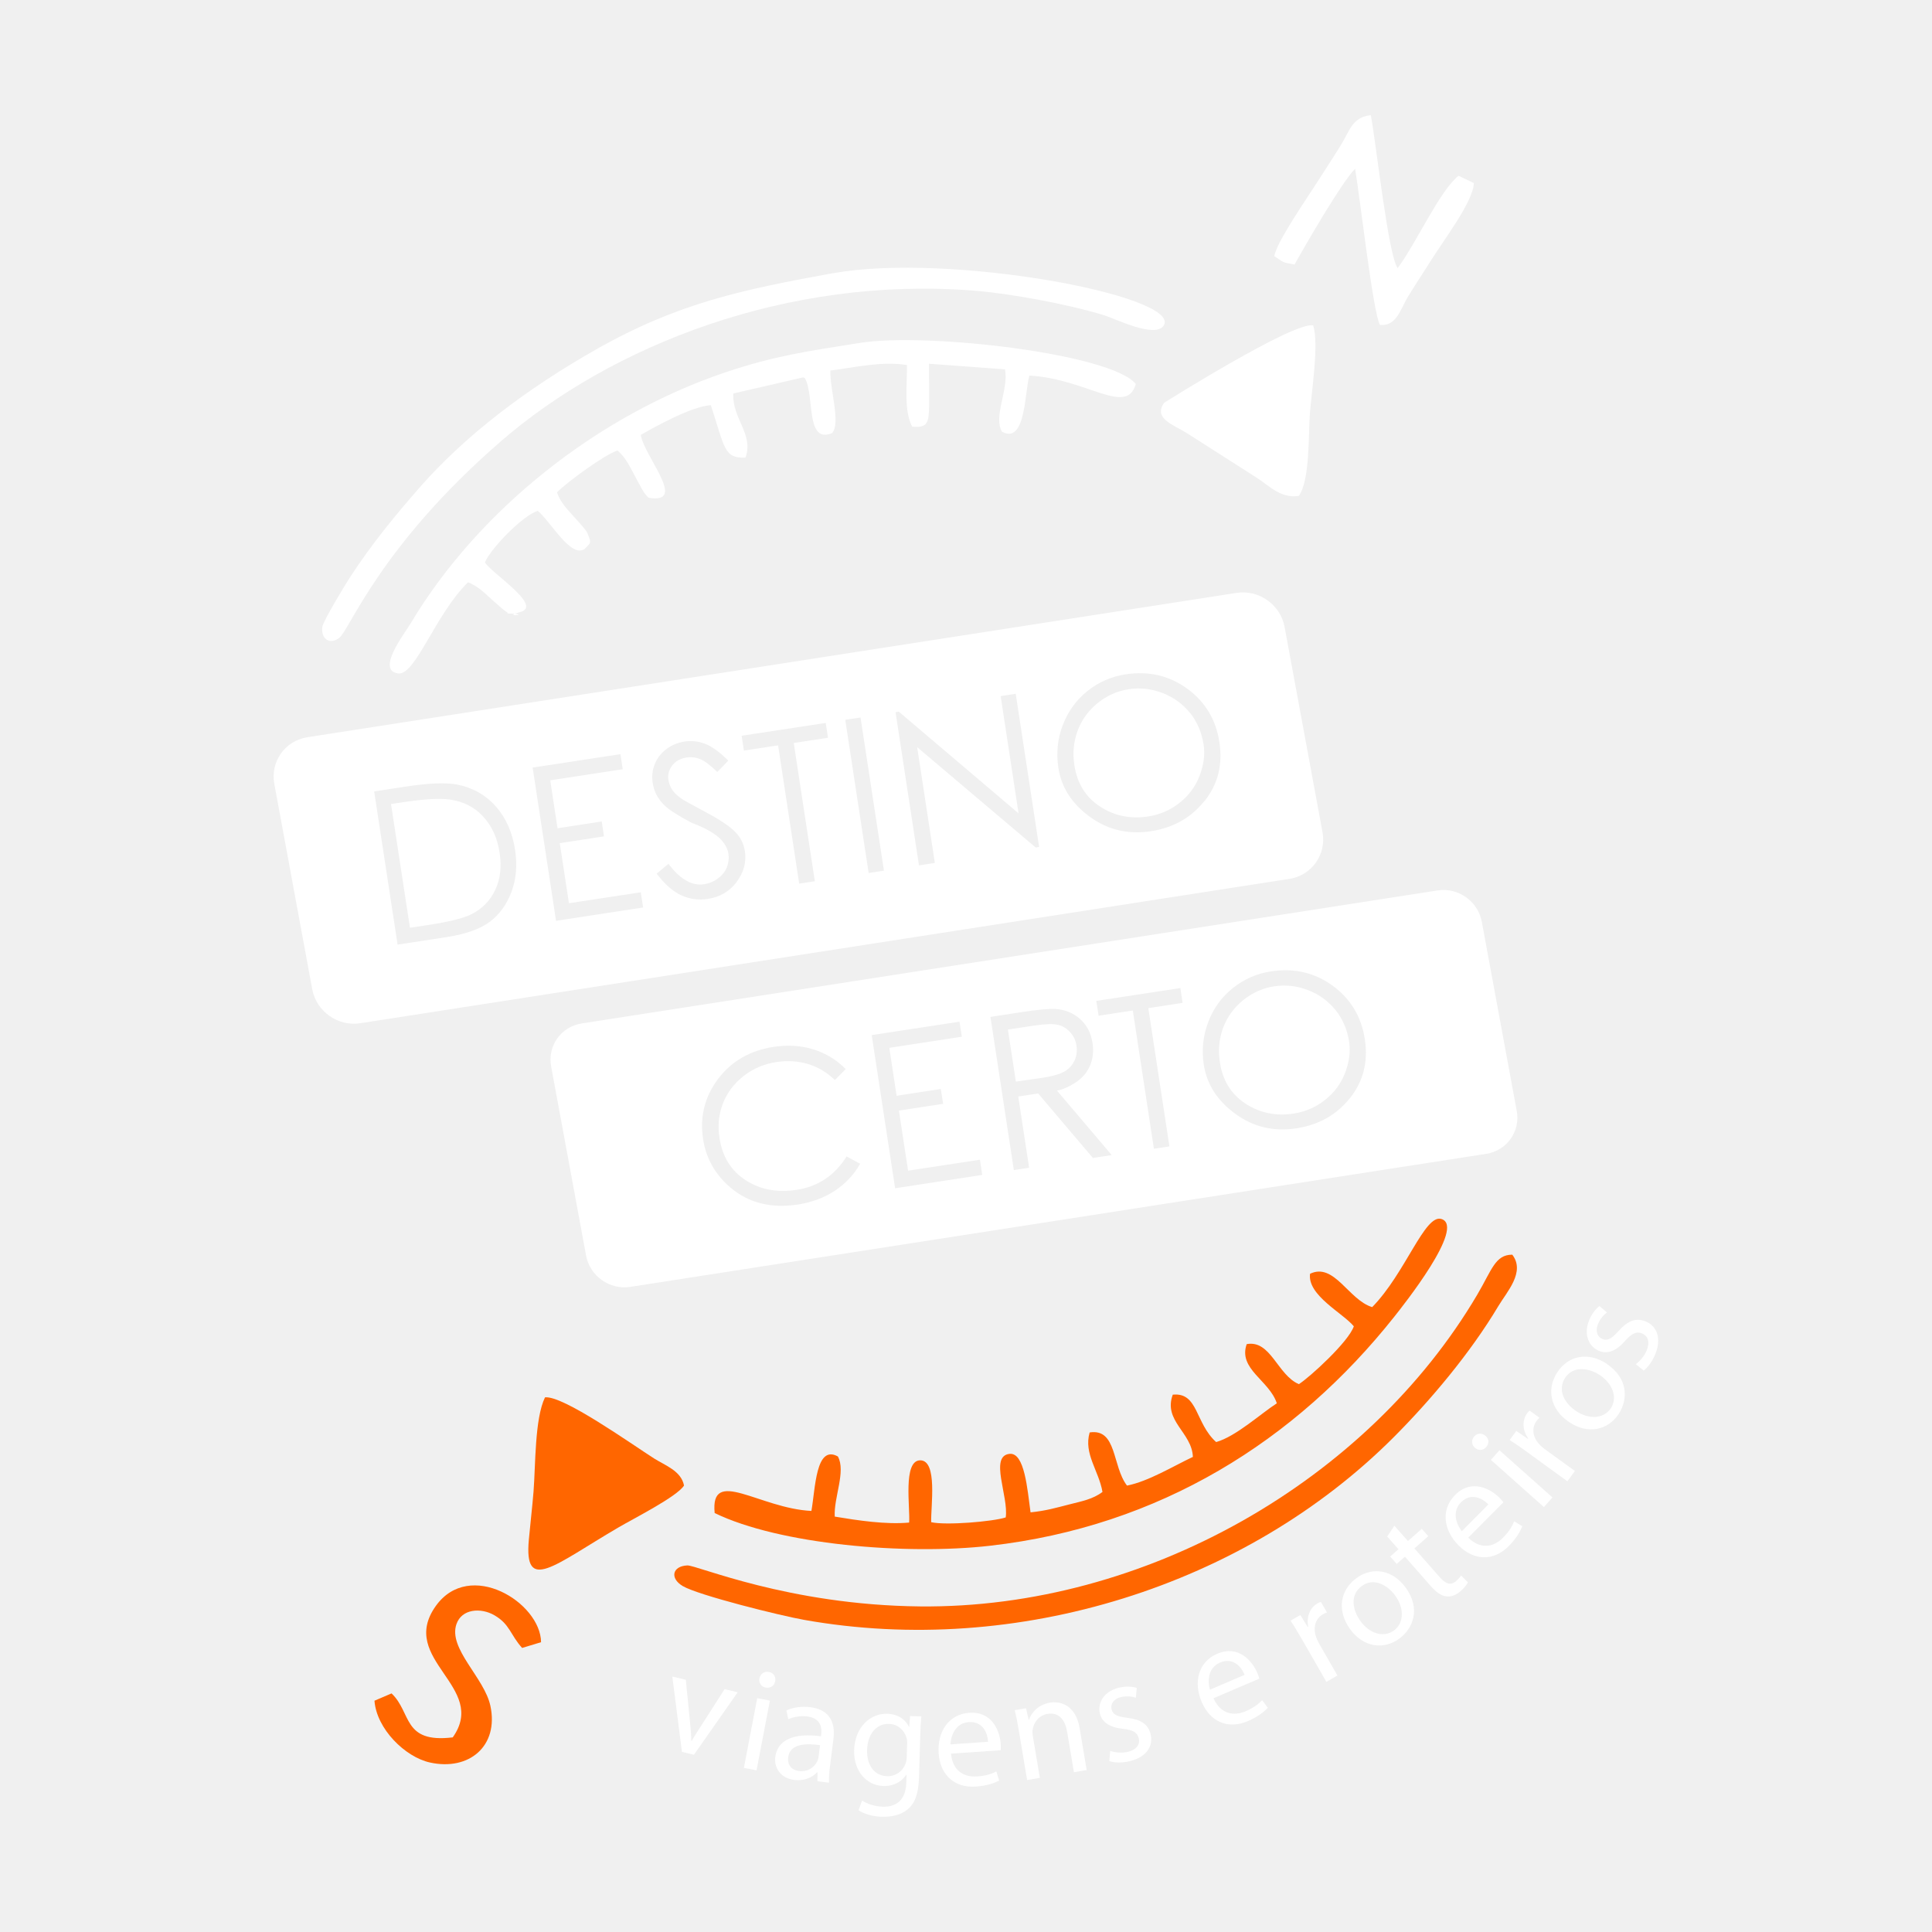
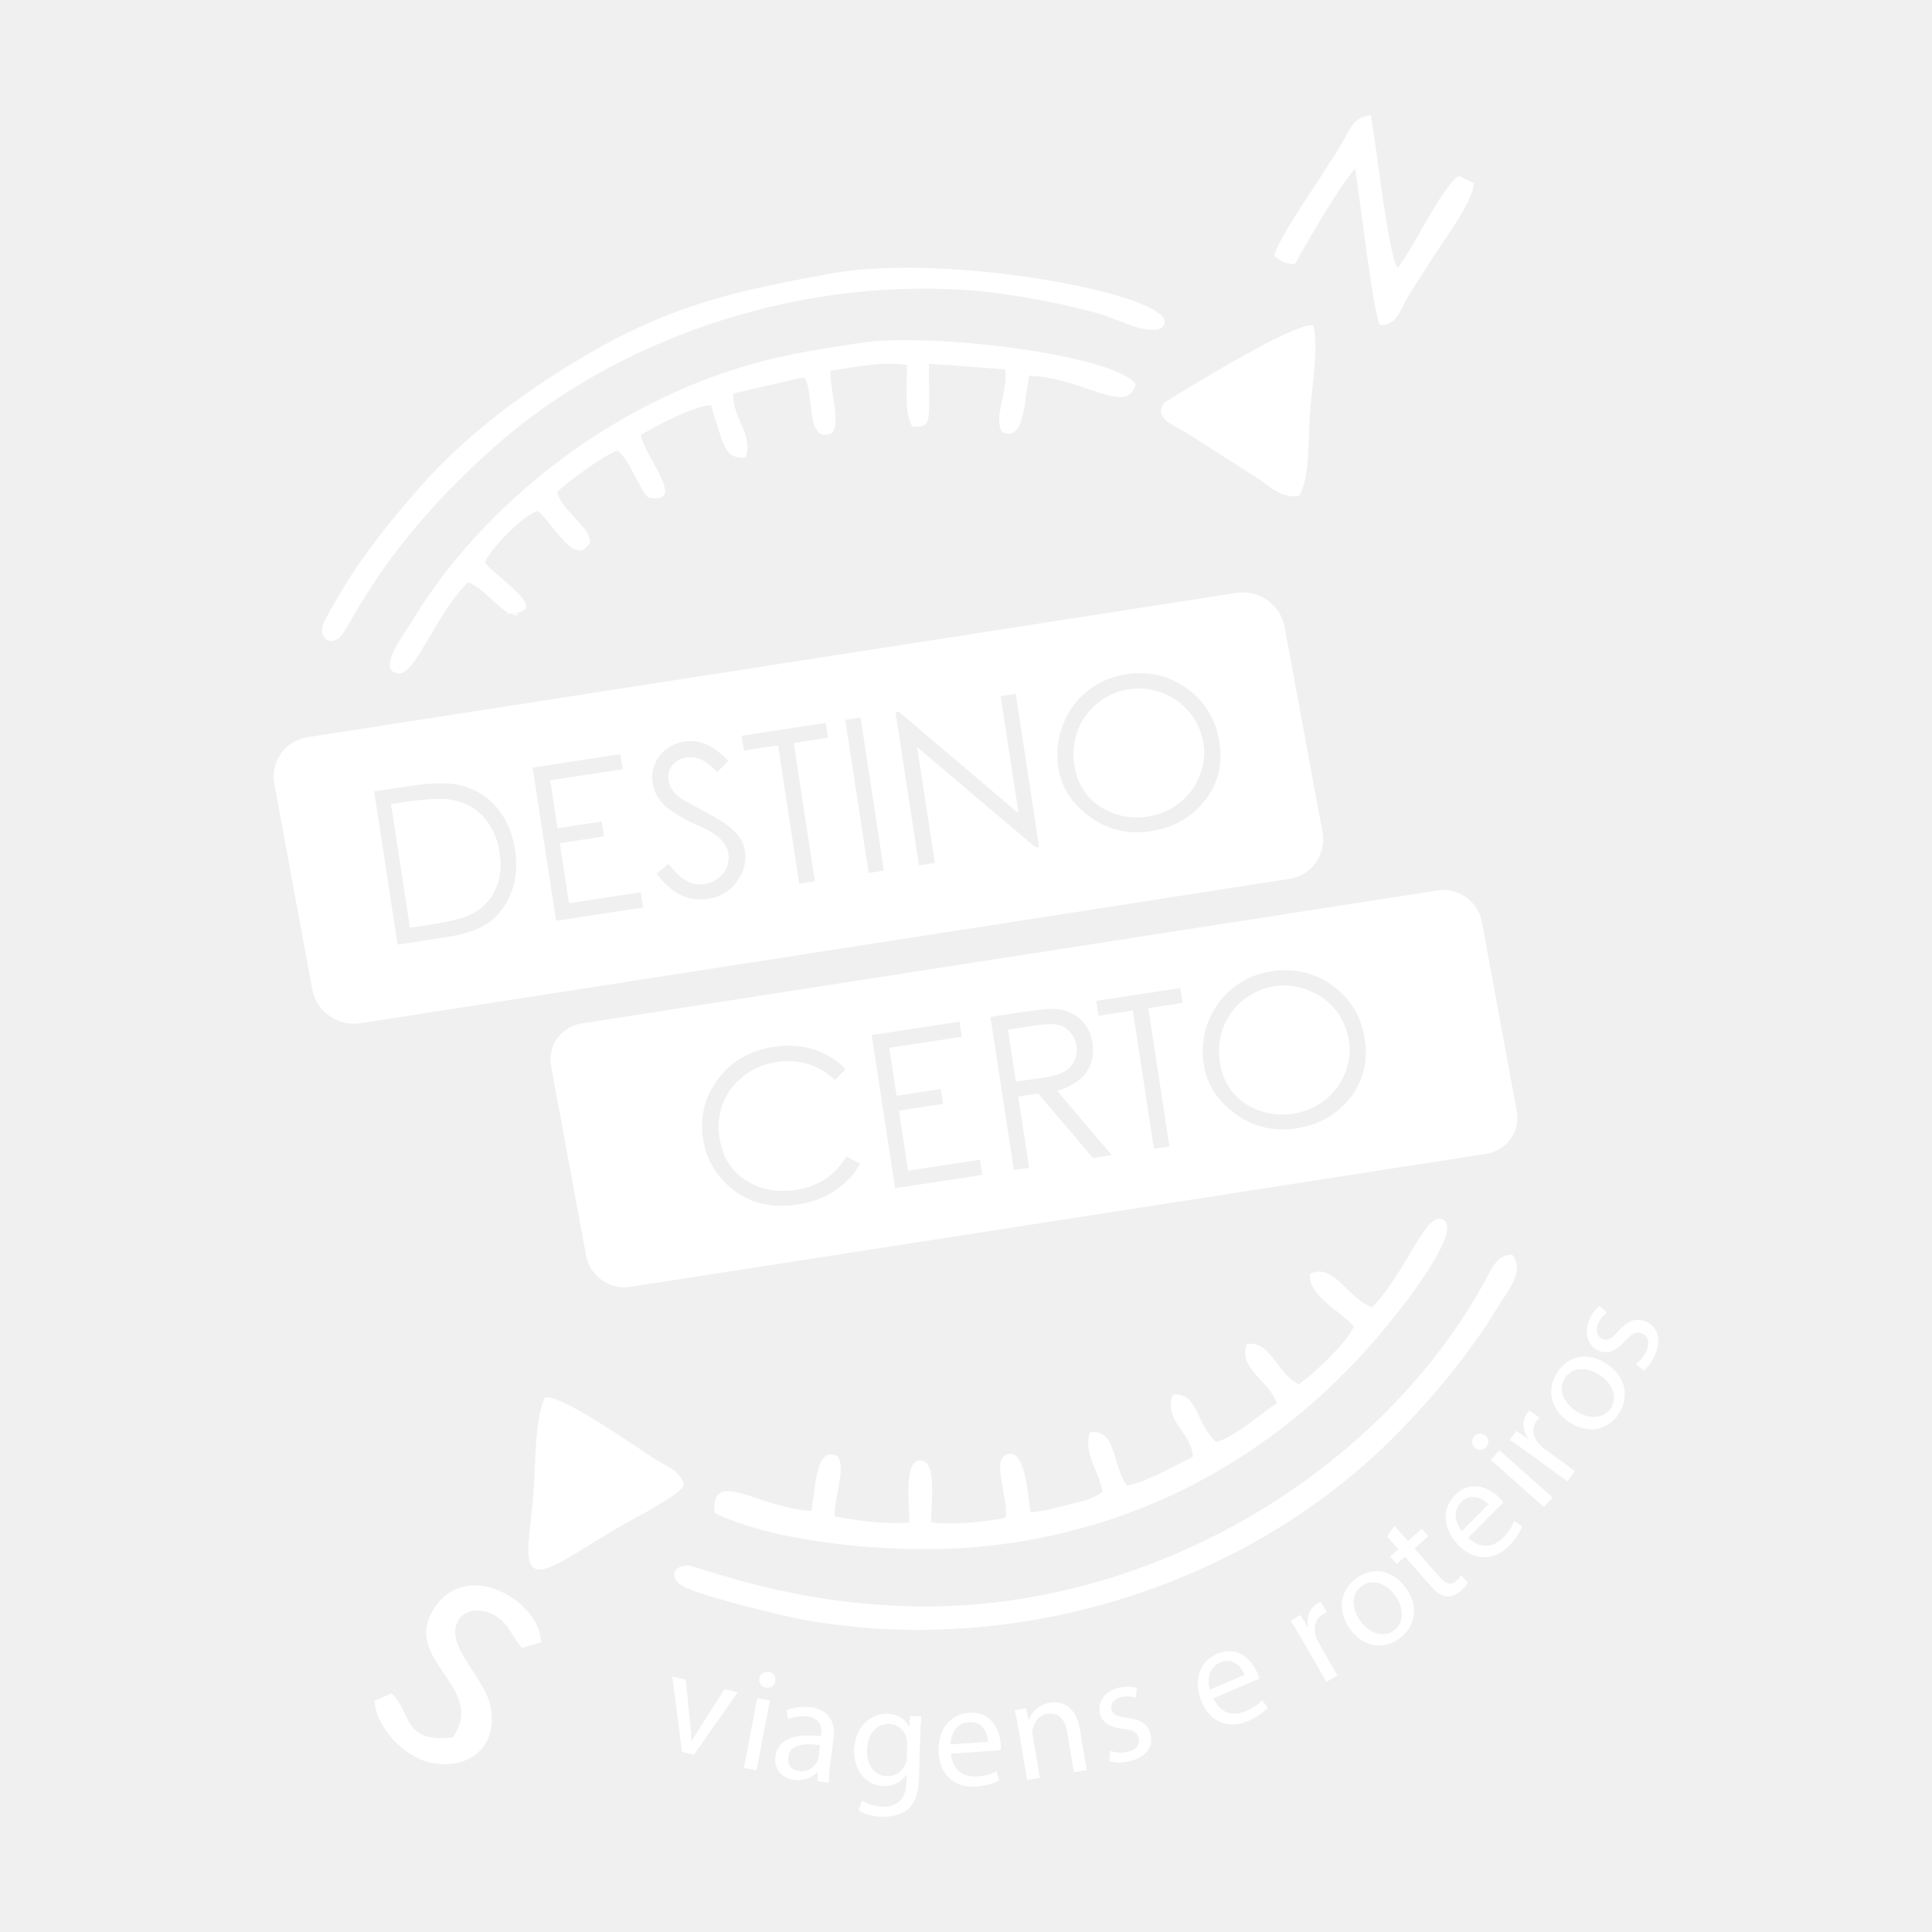
<svg xmlns="http://www.w3.org/2000/svg" id="Modo_de_isolamento" version="1.1" viewBox="0 0 259.2 259.2">
  <defs>
    <style>
-       .st0 {
-         fill: #f60;
+       .st0, .st1 {
+         fill: #fff;
      }
-       .st0, .st1 {
+ 
+       .st1 {
        fill-rule: evenodd;
-       }
-       .st1, .st2 {
-         fill: #FFFFFF;
      }
    </style>
  </defs>
-   <path class="st0" d="M184.08,175.36c-3.15-.96-5.08-6.02-8.32-4.47-.39,2.89,4.42,5.28,5.87,7.05-.69,2.07-5.92,6.84-7.37,7.76-2.88-1.22-3.77-5.97-7-5.37-1.18,3.35,3.04,4.86,4.04,7.94-2.16,1.39-5.47,4.44-8.14,5.2-2.85-2.57-2.39-6.7-5.82-6.36-1.3,3.54,2.57,5.06,2.7,8.35-2.65,1.25-5.98,3.29-8.84,3.85-2.01-2.62-1.33-7.7-5.01-7.13-.83,2.86,1.22,5.1,1.72,7.98-1.27.97-2.78,1.25-4.47,1.68-1.84.47-3.12.85-5.18,1.06-.43-3.12-.8-8.05-2.81-7.85-2.76.28-.11,5.71-.52,8.53-1.72.56-8.01,1.09-10,.64-.07-2.08.9-8.32-1.48-8.3-2.35.02-1.32,6.42-1.48,8.35-3.1.29-6.92-.29-9.98-.8-.15-2.56,1.53-6.06.42-8.07-2.97-1.63-3.01,4.27-3.55,7.31-7.01-.35-13.59-5.97-12.98.28,8.69,4.23,25.66,5.68,36.94,4.39,22.76-2.59,41.02-14.06,54.25-30.74,1.13-1.43,9.63-12.08,6.31-13.1-2.24-.69-4.81,7.26-9.28,11.82" />
+   <path class="st1" d="M184.08,175.36c-3.15-.96-5.08-6.02-8.32-4.47-.39,2.89,4.42,5.28,5.87,7.05-.69,2.07-5.92,6.84-7.37,7.76-2.88-1.22-3.77-5.97-7-5.37-1.18,3.35,3.04,4.86,4.04,7.94-2.16,1.39-5.47,4.44-8.14,5.2-2.85-2.57-2.39-6.7-5.82-6.36-1.3,3.54,2.57,5.06,2.7,8.35-2.65,1.25-5.98,3.29-8.84,3.85-2.01-2.62-1.33-7.7-5.01-7.13-.83,2.86,1.22,5.1,1.72,7.98-1.27.97-2.78,1.25-4.47,1.68-1.84.47-3.12.85-5.18,1.06-.43-3.12-.8-8.05-2.81-7.85-2.76.28-.11,5.71-.52,8.53-1.72.56-8.01,1.09-10,.64-.07-2.08.9-8.32-1.48-8.3-2.35.02-1.32,6.42-1.48,8.35-3.1.29-6.92-.29-9.98-.8-.15-2.56,1.53-6.06.42-8.07-2.97-1.63-3.01,4.27-3.55,7.31-7.01-.35-13.59-5.97-12.98.28,8.69,4.23,25.66,5.68,36.94,4.39,22.76-2.59,41.02-14.06,54.25-30.74,1.13-1.43,9.63-12.08,6.31-13.1-2.24-.69-4.81,7.26-9.28,11.82" />
  <path class="st1" d="M62.77,78.12c1.42.5,2.48,1.69,3.38,2.46.22.19,1.47,1.32,1.67,1.43.8.43-.44.24.94.32,2.43.14-1.59.49,1.05-.22,3.13-.84-4.11-5.36-4.75-6.68.87-1.97,5.19-6.37,7.1-6.89,1.87,1.63,4.43,6.36,6.28,5.11.81-.88.98-.68.34-2.18-.16-.38-.95-1.21-1.37-1.69-1.07-1.21-2.29-2.36-2.67-3.74,1.46-1.47,6.49-5.11,8.11-5.6,1.18,1,1.75,2.38,2.58,3.89.22.41.89,1.69,1.11,1.92.5.53.25.53,1.05.6,4.3.35-1.21-5.75-1.62-8.5,2.06-1.19,6.86-3.84,9.4-3.99,1.9,5.85,1.78,7.14,4.65,7.03,1.12-3.16-1.82-5.26-1.64-8.6l9.37-2.16s.17.06.24.11c1.32,2.31.05,8.86,3.64,7.37,1.21-1.37-.33-5.91-.22-8.4,3.13-.38,6.8-1.29,10.27-.74.03,2.73-.44,6.12.7,8.27,2.11.21,2.22-.62,2.27-2.7.04-1.87-.03-3.84-.02-5.74l10.2.75c.53,2.68-1.61,6.36-.4,8.37,3.19,1.73,3.02-5.26,3.67-7.53,7.76.43,13.04,5.48,14.28,1.13-3.26-4.07-27.99-6.94-36.99-5.52-7.22,1.14-11.51,1.76-17.91,3.9-17.38,5.81-33.34,18.61-42.36,33.69-.9,1.5-4.69,6.35-1.7,6.76,2.31.31,4.96-7.91,9.36-12.22" />
  <path class="st1" d="M111.7,36.66c-12.06,2.2-20.72,3.97-31.76,10.24-9.19,5.22-17.44,11.41-23.72,18.59-3.32,3.8-6.29,7.43-9.14,11.77-.7,1.06-3.73,6.05-3.84,6.86-.2,1.52.94,2.47,2.27,1.46,1.41-1.07,5.41-12.23,21.6-26.3,14.94-12.99,38.6-22.26,63.52-20.29,4.99.39,12.69,1.83,17.45,3.29,1.51.46,7.01,3.22,8.07,1.35,2.24-3.97-28.9-9.8-44.45-6.96" />
-   <path class="st0" d="M91.77,199.3c-.38-1.97-2.55-2.7-4-3.62-3.18-2.03-12.22-8.48-14.65-8.21-1.39,2.84-1.26,9.08-1.54,12.64-.18,2.23-.43,4.26-.63,6.46-.66,7.24,3.35,3.43,12.01-1.64,2.06-1.21,7.88-4.14,8.81-5.63" />
+   <path class="st1" d="M91.77,199.3c-.38-1.97-2.55-2.7-4-3.62-3.18-2.03-12.22-8.48-14.65-8.21-1.39,2.84-1.26,9.08-1.54,12.64-.18,2.23-.43,4.26-.63,6.46-.66,7.24,3.35,3.43,12.01-1.64,2.06-1.21,7.88-4.14,8.81-5.63" />
  <path class="st1" d="M174.26,66.52c1.5-2.14,1.26-8.13,1.48-11.11.2-2.7,1.25-9.42.43-11.75-2.6-.57-19.99,10.38-19.99,10.38-1.47,2.11,1.19,2.91,2.99,4.03l9.37,5.98c1.82,1.17,3.25,2.84,5.72,2.48" />
  <path class="st1" d="M170.96,34.37c1.34.85.93.8,2.72,1.12,1.5-2.7,6.32-11.03,8.12-12.85.65,3.78,2.4,19.28,3.33,20.95,2.2.23,2.74-2.06,3.67-3.62,1.12-1.88,2.02-3.16,3.14-4.96,1.67-2.7,5.75-7.99,5.79-10.45l-2.05-.98c-2.54,2.01-5.69,9.09-8.17,12.39-1.27-1.7-2.92-17.03-3.6-20.52-2.51.27-2.82,2.09-4.04,4.06-1.24,2-1.98,3.08-3.17,4.96-1.18,1.87-5.54,8.15-5.73,9.9" />
-   <path class="st0" d="M60.73,233.09c-6.76.81-5.48-3.34-8.2-5.9l-2.29.98c.28,3.79,4.12,7.56,7.44,8.29,5.25,1.16,9.27-2.21,8.11-7.61-.81-3.78-5.7-7.67-4.55-10.96.71-2.05,3.25-2.24,5.08-1.19,2.1,1.21,2.15,2.65,3.73,4.39l2.54-.77c-.06-5.32-9.59-11.22-14.13-4.85-5.12,7.2,7.1,10.82,2.28,17.62" />
+   <path class="st1" d="M60.73,233.09c-6.76.81-5.48-3.34-8.2-5.9l-2.29.98c.28,3.79,4.12,7.56,7.44,8.29,5.25,1.16,9.27-2.21,8.11-7.61-.81-3.78-5.7-7.67-4.55-10.96.71-2.05,3.25-2.24,5.08-1.19,2.1,1.21,2.15,2.65,3.73,4.39l2.54-.77c-.06-5.32-9.59-11.22-14.13-4.85-5.12,7.2,7.1,10.82,2.28,17.62" />
  <path class="st1" d="M160.86,55.36c.98,1.01,9.91,6.79,11.26,7.08.73-1.54,1.18-11.82,1.22-14.33-1.64.17-7.39,3.76-9.49,4.93-.47.26-1.08.5-1.69.92l-1.3,1.4Z" />
  <g>
    <path class="st1" d="M159.66,95.66c-.96-1.2-2.19-2.1-3.68-2.68-1.5-.58-3.02-.75-4.57-.51-1.51.23-2.89.85-4.13,1.84-1.24,1-2.14,2.23-2.69,3.69-.55,1.46-.7,3.01-.45,4.66.37,2.44,1.52,4.29,3.43,5.54s4.07,1.7,6.45,1.34c1.59-.24,3-.85,4.24-1.84,1.24-.98,2.14-2.2,2.69-3.65.55-1.45.73-2.83.53-4.14-.25-1.63-.85-3.04-1.81-4.25Z" />
    <path class="st1" d="M64.82,109.54c-1.17-1.26-2.65-2.01-4.45-2.27-1.36-.2-3.51-.07-6.45.38l-1.46.22,2.54,16.6,2.37-.36c2.83-.43,4.78-.91,5.83-1.43,1.47-.73,2.54-1.82,3.23-3.26.69-1.44.89-3.11.6-5-.3-1.99-1.04-3.61-2.21-4.87Z" />
    <path class="st1" d="M177.43,111.66l-5.09-27.56c-.55-2.97-3.44-5.02-6.43-4.56l-124.68,19.37c-2.98.46-4.98,3.28-4.43,6.25l5.09,27.56c.55,2.97,3.44,5.02,6.43,4.56l124.68-19.37c2.98-.46,4.98-3.28,4.43-6.25ZM68.6,119.7c-.65,1.71-1.63,3.04-2.93,4-1.3.96-3.24,1.64-5.79,2.03l-6.54,1-3.14-20.55,4.25-.65c3.08-.47,5.35-.56,6.82-.28,2.09.39,3.83,1.36,5.22,2.91s2.26,3.52,2.62,5.9c.31,2.05.14,3.93-.51,5.64ZM74.6,123.53l-3.14-20.55,11.78-1.8.31,2.02-9.73,1.49.98,6.43,5.93-.91.3,2-5.93.91,1.23,8.06,9.64-1.47.31,2.04-11.69,1.79ZM98.84,118.32c-.96,1.27-2.25,2.03-3.87,2.28-1.26.19-2.44.03-3.56-.48-1.12-.51-2.22-1.48-3.31-2.91l1.58-1.32c1.57,2.08,3.16,2.99,4.77,2.74.69-.1,1.32-.37,1.88-.78.56-.42.96-.92,1.19-1.5.23-.58.3-1.18.21-1.79-.1-.68-.44-1.32-1-1.92-.79-.82-2.11-1.57-3.96-2.26-1.92-1.03-3.12-1.81-3.62-2.33-.88-.85-1.4-1.84-1.58-2.98-.14-.9-.05-1.74.27-2.54.31-.79.83-1.47,1.54-2.01.71-.55,1.53-.89,2.44-1.03.96-.15,1.9-.04,2.81.31.91.36,1.94,1.11,3.08,2.25l-1.48,1.52c-.92-.9-1.68-1.47-2.27-1.72-.6-.24-1.22-.32-1.86-.22-.82.13-1.46.48-1.91,1.06-.45.59-.62,1.24-.51,1.97.07.44.23.86.48,1.26s.66.8,1.23,1.2c.31.23,1.3.78,2.97,1.66,1.97,1.04,3.36,1.94,4.15,2.7.79.76,1.26,1.65,1.42,2.68.23,1.5-.14,2.88-1.1,4.15ZM109.31,118.23l-2.09.32-2.83-18.55-4.59.7-.3-1.99,11.28-1.72.31,1.99-4.6.7,2.83,18.55ZM116.54,117.12l-3.14-20.55,2.05-.31,3.14,20.55-2.05.31ZM138.95,113.7l-15.9-13.46,2.37,15.53-2.13.33-3.14-20.55.44-.07,16.06,13.64-2.4-15.73,2.02-.31,3.14,20.55-.47.07ZM161.59,107.46c-1.79,2.25-4.19,3.6-7.19,4.06-3.05.46-5.78-.18-8.19-1.94-2.42-1.76-3.82-3.96-4.22-6.59-.3-1.97-.11-3.87.59-5.7s1.79-3.36,3.3-4.57c1.51-1.21,3.22-1.96,5.14-2.25,3.1-.47,5.86.17,8.27,1.93s3.85,4.16,4.31,7.2c.46,3-.21,5.63-2,7.88Z" />
  </g>
  <g>
    <path class="st1" d="M144.17,142.27c.28-.63.36-1.3.25-2.01-.1-.68-.39-1.28-.85-1.78-.46-.51-1.01-.84-1.65-.99-.64-.15-1.66-.12-3.08.09l-3.62.55,1.07,6.98,3.54-.51c1.37-.21,2.36-.49,2.98-.85.62-.36,1.07-.85,1.35-1.48Z" />
    <path class="st1" d="M179.18,135.52c-.96-1.2-2.19-2.1-3.68-2.68-1.5-.58-3.02-.75-4.57-.51-1.51.23-2.89.85-4.13,1.84-1.24,1-2.14,2.23-2.69,3.69-.55,1.46-.7,3.01-.45,4.66.37,2.44,1.52,4.29,3.43,5.54,1.92,1.26,4.07,1.7,6.45,1.34,1.59-.24,3-.86,4.24-1.84,1.24-.98,2.14-2.2,2.69-3.65.55-1.45.73-2.83.53-4.14-.25-1.63-.85-3.04-1.81-4.25Z" />
    <path class="st1" d="M203.49,149.05l-4.69-25.39c-.51-2.74-3.17-4.63-5.92-4.2l-114.86,17.85c-2.75.43-4.59,3.02-4.08,5.75l4.69,25.39c.51,2.74,3.17,4.63,5.92,4.2l114.86-17.85c2.75-.43,4.59-3.02,4.08-5.75ZM112.01,159.75c-1.43.94-3.08,1.56-4.96,1.85-3.6.55-6.63-.21-9.07-2.29-2.05-1.76-3.26-3.92-3.65-6.48-.46-3,.21-5.69,2.01-8.08,1.8-2.38,4.28-3.81,7.45-4.3,1.92-.29,3.71-.18,5.38.35,1.66.53,3.09,1.4,4.29,2.63l-1.45,1.47c-1.06-1.03-2.27-1.75-3.61-2.15-1.34-.4-2.76-.49-4.26-.26-1.64.25-3.1.88-4.38,1.87-1.27,1-2.2,2.22-2.76,3.66-.57,1.44-.73,3-.47,4.66.38,2.5,1.55,4.39,3.5,5.65,1.95,1.27,4.24,1.7,6.85,1.3,2.88-.44,5.12-1.94,6.7-4.48l1.82.98c-.83,1.46-1.95,2.66-3.38,3.61ZM120.09,159.42l-3.14-20.55,11.78-1.8.31,2.02-9.73,1.49.98,6.43,5.93-.91.31,1.99-5.93.91,1.23,8.06,9.64-1.47.31,2.04-11.69,1.79ZM146.63,155.36l-7.35-8.66-2.67.41,1.46,9.56-2.05.31-3.14-20.55,4.09-.63c2.28-.35,3.84-.49,4.68-.43,1.26.09,2.35.54,3.25,1.34.91.8,1.46,1.87,1.67,3.21.17,1.13.06,2.15-.34,3.07-.4.92-1.05,1.68-1.97,2.27-.92.59-1.74.94-2.46,1.05l7.35,8.66-2.52.38ZM156.9,153.8l-2.09.32-2.83-18.55-4.59.7-.31-1.99,11.28-1.72.3,1.99-4.6.7,2.83,18.55ZM181.11,147.32c-1.79,2.25-4.19,3.6-7.19,4.06-3.05.46-5.78-.18-8.19-1.95-2.42-1.76-3.82-3.96-4.23-6.59-.3-1.97-.1-3.87.59-5.7.69-1.84,1.79-3.36,3.3-4.57,1.51-1.21,3.22-1.96,5.14-2.25,3.1-.47,5.86.17,8.27,1.93s3.85,4.16,4.31,7.2c.46,3-.21,5.63-2,7.88Z" />
  </g>
-   <path class="st0" d="M202.88,168.33c-2.28,0-2.73,2.04-4.68,5.35-14.71,24.97-44.59,42.14-74.76,41.84-17.72-.18-29.96-5.56-31.23-5.5-2.02.09-2.37,1.73-.61,2.77,2.1,1.24,13.15,3.98,16.26,4.53,28.63,5.1,59.25-4.6,79.13-24.51,4.88-4.89,10.26-11.26,14.04-17.6,1.14-1.91,3.64-4.56,1.86-6.88" />
-   <path class="st2" d="M219.47,183.01c.5-.36,1.16-1.07,1.47-1.88.46-1.17.09-1.95-.65-2.24-.77-.3-1.37,0-2.27,1.01-1.19,1.37-2.36,1.78-3.43,1.36-1.43-.56-2.15-2.17-1.41-4.08.35-.9.92-1.58,1.4-1.96l1.01.86c-.36.26-.9.79-1.22,1.61-.37.95-.03,1.7.63,1.96.73.29,1.27-.12,2.16-1.1,1.19-1.31,2.27-1.8,3.58-1.28,1.56.61,2.18,2.25,1.36,4.35-.38.97-.97,1.78-1.58,2.26l-1.07-.88Z" />
-   <path class="st2" d="M215.56,182.98c2.93,1.95,2.86,4.83,1.59,6.74-1.43,2.15-4.1,2.76-6.6,1.09-2.65-1.76-3.06-4.54-1.6-6.73,1.51-2.28,4.19-2.72,6.62-1.11M211.46,189.32c1.74,1.15,3.71,1.03,4.65-.38.91-1.38.31-3.27-1.48-4.46-1.34-.89-3.5-1.35-4.63.35-1.13,1.7-.05,3.48,1.46,4.49" />
-   <path class="st2" d="M204.99,194.88c-.91-.66-1.7-1.21-2.45-1.68l.89-1.22,1.54,1.05.05-.06c-.78-1.1-.82-2.42-.14-3.36.12-.16.21-.26.34-.36l1.32.96c-.13.12-.26.25-.4.44-.72.99-.48,2.23.43,3.18.17.17.37.36.61.54l4.11,2.98-1.01,1.38-5.3-3.85Z" />
-   <path class="st2" d="M199.31,192.64c.45.38.52,1.02.06,1.53-.41.45-1.05.46-1.49.07-.46-.41-.51-1.06-.09-1.53.43-.48,1.06-.48,1.51-.07M207.13,202.19l-7.11-6.33,1.15-1.29,7.11,6.33-1.15,1.29Z" />
-   <path class="st2" d="M196.99,206.31c1.69,1.62,3.42,1.24,4.64.01.87-.88,1.25-1.56,1.51-2.22l1.09.66c-.24.63-.75,1.59-1.81,2.66-2.07,2.08-4.67,1.96-6.71-.06-2.04-2.02-2.45-4.82-.49-6.79,2.19-2.2,4.71-.86,5.95.37.25.25.42.47.53.61l-4.71,4.74ZM199.69,201.84c-.77-.79-2.31-1.66-3.69-.28-1.23,1.24-.63,2.92.12,3.87l3.56-3.59Z" />
-   <path class="st2" d="M187.08,204.7l1.81,2.05,1.86-1.64.87.99-1.86,1.64,3.39,3.85c.78.89,1.47,1.17,2.2.53.34-.3.55-.56.67-.75l.92.92c-.16.32-.49.75-1,1.19-.61.53-1.26.77-1.88.69-.71-.06-1.4-.58-2.14-1.42l-3.43-3.9-1.11.97-.87-.99,1.11-.98-1.51-1.71.97-1.46Z" />
-   <path class="st2" d="M188.58,212.98c2.07,2.85,1,5.52-.87,6.88-2.09,1.51-4.8,1.15-6.57-1.28-1.87-2.58-1.28-5.32.85-6.86,2.21-1.61,4.88-1.08,6.59,1.27M182.52,217.49c1.23,1.69,3.12,2.26,4.49,1.26,1.34-.97,1.43-2.96.17-4.69-.95-1.31-2.8-2.49-4.46-1.29-1.66,1.2-1.26,3.25-.2,4.71" />
-   <path class="st2" d="M174.69,219.97c-.56-.97-1.05-1.8-1.55-2.54l1.32-.75.98,1.59.07-.04c-.26-1.32.24-2.54,1.25-3.12.17-.1.3-.15.46-.19l.81,1.41c-.17.06-.34.12-.54.24-1.06.61-1.35,1.84-.91,3.08.08.23.19.48.33.74l2.52,4.4-1.48.85-3.26-5.68Z" />
-   <path class="st2" d="M162.8,227.83c.96,2.14,2.71,2.44,4.3,1.76,1.14-.49,1.74-.98,2.23-1.49l.76,1.02c-.45.49-1.29,1.19-2.68,1.79-2.69,1.15-5.06.07-6.19-2.57-1.13-2.64-.46-5.39,2.09-6.47,2.86-1.22,4.69.97,5.38,2.58.14.32.21.59.26.76l-6.15,2.63ZM166.98,224.7c-.41-1.02-1.52-2.41-3.31-1.64-1.61.69-1.68,2.47-1.34,3.63l4.65-1.99Z" />
-   <path class="st2" d="M92.01,225.37l.56,5.64c.1.92.17,1.74.17,2.55h.06c.39-.7.85-1.4,1.36-2.17l3.05-4.77,1.76.42-5.87,8.38-1.61-.39-1.29-10.1,1.8.43Z" />
-   <path class="st2" d="M99.8,237.18l1.79-9.35,1.7.33-1.79,9.35-1.7-.33ZM103.99,225.57c-.09.58-.61.96-1.28.84-.6-.12-.94-.66-.82-1.24.11-.6.65-.98,1.27-.86.64.12.95.66.84,1.26" />
-   <path class="st2" d="M148.94,234.9c.58.2,1.54.33,2.38.13,1.22-.3,1.65-1.05,1.46-1.81-.19-.8-.78-1.13-2.13-1.28-1.81-.19-2.81-.92-3.08-2.02-.36-1.49.55-3.01,2.53-3.49.94-.23,1.82-.16,2.41.02l-.12,1.32c-.42-.14-1.16-.28-2.02-.08-.99.24-1.41.95-1.24,1.64.19.76.82.97,2.14,1.14,1.75.22,2.77.82,3.1,2.2.39,1.62-.59,3.08-2.79,3.61-1.01.25-2.01.23-2.75,0l.11-1.38Z" />
-   <path class="st2" d="M109.66,238.99l.02-1.21h-.06c-.62.66-1.72,1.2-3.07,1.02-1.91-.25-2.71-1.72-2.54-3.08.29-2.28,2.48-3.27,6.13-2.78l.03-.2c.1-.78.07-2.21-1.86-2.46-.88-.11-1.83.04-2.55.38l-.25-1.18c.85-.41,2.02-.59,3.21-.44,2.89.37,3.34,2.43,3.09,4.32l-.45,3.53c-.11.82-.17,1.62-.14,2.28l-1.56-.2ZM110.02,234.14c-1.87-.28-4.04-.22-4.27,1.61-.14,1.11.53,1.73,1.41,1.85,1.23.16,2.11-.52,2.48-1.29.08-.17.14-.36.17-.53l.21-1.64Z" />
-   <path class="st2" d="M136.65,231.97c-.16-.97-.32-1.76-.51-2.53l1.51-.25.36,1.54h.04c.32-.98,1.26-2.03,2.81-2.3,1.3-.22,3.45.22,3.99,3.44l.94,5.6-1.71.29-.91-5.41c-.25-1.51-1.03-2.68-2.64-2.41-1.13.19-1.86,1.13-1.99,2.13-.04.23-.03.52.02.81l.95,5.64-1.71.29-1.15-6.85Z" />
-   <path class="st2" d="M123.61,230.26c-.06.69-.12,1.45-.15,2.61l-.16,5.52c-.06,2.18-.53,3.51-1.48,4.31-.95.84-2.29,1.07-3.49,1.04-1.14-.03-2.39-.34-3.14-.88l.47-1.3c.62.41,1.59.79,2.77.83,1.77.05,3.09-.84,3.16-3.23l.03-1.06h-.04c-.56.87-1.6,1.55-3.07,1.51-2.36-.07-3.99-2.12-3.92-4.76.09-3.23,2.25-4.99,4.43-4.93,1.65.05,2.53.94,2.92,1.74h.04s.12-1.43.12-1.43l1.51.04ZM121.71,233.97c0-.29,0-.55-.08-.79-.29-1.01-1.11-1.86-2.37-1.9-1.65-.05-2.87,1.32-2.93,3.52-.05,1.87.85,3.45,2.71,3.5,1.06.03,2.05-.61,2.45-1.7.11-.29.16-.63.16-.92l.05-1.71Z" />
-   <path class="st2" d="M127.59,235.26c.2,2.33,1.76,3.19,3.48,3.07,1.24-.08,1.97-.35,2.6-.67l.38,1.22c-.59.32-1.61.7-3.12.81-2.92.2-4.8-1.6-5-4.47-.2-2.87,1.34-5.24,4.1-5.43,3.1-.21,4.11,2.46,4.23,4.21.02.35,0,.63,0,.81l-6.67.46ZM132.56,233.68c-.06-1.1-.64-2.77-2.59-2.64-1.75.12-2.4,1.78-2.46,2.99l5.04-.35Z" />
+   <path class="st1" d="M202.88,168.33c-2.28,0-2.73,2.04-4.68,5.35-14.71,24.97-44.59,42.14-74.76,41.84-17.72-.18-29.96-5.56-31.23-5.5-2.02.09-2.37,1.73-.61,2.77,2.1,1.24,13.15,3.98,16.26,4.53,28.63,5.1,59.25-4.6,79.13-24.51,4.88-4.89,10.26-11.26,14.04-17.6,1.14-1.91,3.64-4.56,1.86-6.88" />
+   <path class="st0" d="M219.47,183.01c.5-.36,1.16-1.07,1.47-1.88.46-1.17.09-1.95-.65-2.24-.77-.3-1.37,0-2.27,1.01-1.19,1.37-2.36,1.78-3.43,1.36-1.43-.56-2.15-2.17-1.41-4.08.35-.9.92-1.58,1.4-1.96l1.01.86c-.36.26-.9.79-1.22,1.61-.37.95-.03,1.7.63,1.96.73.29,1.27-.12,2.16-1.1,1.19-1.31,2.27-1.8,3.58-1.28,1.56.61,2.18,2.25,1.36,4.35-.38.97-.97,1.78-1.58,2.26l-1.07-.88Z" />
+   <path class="st0" d="M215.56,182.98c2.93,1.95,2.86,4.83,1.59,6.74-1.43,2.15-4.1,2.76-6.6,1.09-2.65-1.76-3.06-4.54-1.6-6.73,1.51-2.28,4.19-2.72,6.62-1.11M211.46,189.32c1.74,1.15,3.71,1.03,4.65-.38.91-1.38.31-3.27-1.48-4.46-1.34-.89-3.5-1.35-4.63.35-1.13,1.7-.05,3.48,1.46,4.49" />
+   <path class="st0" d="M204.99,194.88c-.91-.66-1.7-1.21-2.45-1.68l.89-1.22,1.54,1.05.05-.06c-.78-1.1-.82-2.42-.14-3.36.12-.16.21-.26.34-.36l1.32.96c-.13.12-.26.25-.4.44-.72.99-.48,2.23.43,3.18.17.17.37.36.61.54l4.11,2.98-1.01,1.38-5.3-3.85Z" />
+   <path class="st0" d="M199.31,192.64c.45.38.52,1.02.06,1.53-.41.45-1.05.46-1.49.07-.46-.41-.51-1.06-.09-1.53.43-.48,1.06-.48,1.51-.07M207.13,202.19l-7.11-6.33,1.15-1.29,7.11,6.33-1.15,1.29Z" />
+   <path class="st0" d="M196.99,206.31c1.69,1.62,3.42,1.24,4.64.01.87-.88,1.25-1.56,1.51-2.22l1.09.66c-.24.63-.75,1.59-1.81,2.66-2.07,2.08-4.67,1.96-6.71-.06-2.04-2.02-2.45-4.82-.49-6.79,2.19-2.2,4.71-.86,5.95.37.25.25.42.47.53.61l-4.71,4.74ZM199.69,201.84c-.77-.79-2.31-1.66-3.69-.28-1.23,1.24-.63,2.92.12,3.87l3.56-3.59Z" />
+   <path class="st0" d="M187.08,204.7l1.81,2.05,1.86-1.64.87.99-1.86,1.64,3.39,3.85c.78.89,1.47,1.17,2.2.53.34-.3.55-.56.67-.75l.92.92c-.16.32-.49.75-1,1.19-.61.53-1.26.77-1.88.69-.71-.06-1.4-.58-2.14-1.42l-3.43-3.9-1.11.97-.87-.99,1.11-.98-1.51-1.71.97-1.46Z" />
+   <path class="st0" d="M188.58,212.98c2.07,2.85,1,5.52-.87,6.88-2.09,1.51-4.8,1.15-6.57-1.28-1.87-2.58-1.28-5.32.85-6.86,2.21-1.61,4.88-1.08,6.59,1.27M182.52,217.49c1.23,1.69,3.12,2.26,4.49,1.26,1.34-.97,1.43-2.96.17-4.69-.95-1.31-2.8-2.49-4.46-1.29-1.66,1.2-1.26,3.25-.2,4.71" />
+   <path class="st0" d="M174.69,219.97c-.56-.97-1.05-1.8-1.55-2.54l1.32-.75.98,1.59.07-.04c-.26-1.32.24-2.54,1.25-3.12.17-.1.3-.15.46-.19l.81,1.41c-.17.06-.34.12-.54.24-1.06.61-1.35,1.84-.91,3.08.08.23.19.48.33.74l2.52,4.4-1.48.85-3.26-5.68Z" />
+   <path class="st0" d="M162.8,227.83c.96,2.14,2.71,2.44,4.3,1.76,1.14-.49,1.74-.98,2.23-1.49l.76,1.02c-.45.49-1.29,1.19-2.68,1.79-2.69,1.15-5.06.07-6.19-2.57-1.13-2.64-.46-5.39,2.09-6.47,2.86-1.22,4.69.97,5.38,2.58.14.32.21.59.26.76l-6.15,2.63ZM166.98,224.7c-.41-1.02-1.52-2.41-3.31-1.64-1.61.69-1.68,2.47-1.34,3.63l4.65-1.99Z" />
+   <path class="st0" d="M92.01,225.37l.56,5.64c.1.92.17,1.74.17,2.55h.06c.39-.7.85-1.4,1.36-2.17l3.05-4.77,1.76.42-5.87,8.38-1.61-.39-1.29-10.1,1.8.43Z" />
+   <path class="st0" d="M99.8,237.18l1.79-9.35,1.7.33-1.79,9.35-1.7-.33ZM103.99,225.57c-.09.58-.61.96-1.28.84-.6-.12-.94-.66-.82-1.24.11-.6.65-.98,1.27-.86.64.12.95.66.84,1.26" />
+   <path class="st0" d="M148.94,234.9c.58.2,1.54.33,2.38.13,1.22-.3,1.65-1.05,1.46-1.81-.19-.8-.78-1.13-2.13-1.28-1.81-.19-2.81-.92-3.08-2.02-.36-1.49.55-3.01,2.53-3.49.94-.23,1.82-.16,2.41.02l-.12,1.32c-.42-.14-1.16-.28-2.02-.08-.99.24-1.41.95-1.24,1.64.19.76.82.97,2.14,1.14,1.75.22,2.77.82,3.1,2.2.39,1.62-.59,3.08-2.79,3.61-1.01.25-2.01.23-2.75,0l.11-1.38Z" />
+   <path class="st0" d="M109.66,238.99l.02-1.21h-.06c-.62.66-1.72,1.2-3.07,1.02-1.91-.25-2.71-1.72-2.54-3.08.29-2.28,2.48-3.27,6.13-2.78l.03-.2c.1-.78.07-2.21-1.86-2.46-.88-.11-1.83.04-2.55.38l-.25-1.18c.85-.41,2.02-.59,3.21-.44,2.89.37,3.34,2.43,3.09,4.32l-.45,3.53c-.11.82-.17,1.62-.14,2.28l-1.56-.2ZM110.02,234.14c-1.87-.28-4.04-.22-4.27,1.61-.14,1.11.53,1.73,1.41,1.85,1.23.16,2.11-.52,2.48-1.29.08-.17.14-.36.17-.53l.21-1.64Z" />
+   <path class="st0" d="M136.65,231.97c-.16-.97-.32-1.76-.51-2.53l1.51-.25.36,1.54h.04c.32-.98,1.26-2.03,2.81-2.3,1.3-.22,3.45.22,3.99,3.44l.94,5.6-1.71.29-.91-5.41c-.25-1.51-1.03-2.68-2.64-2.41-1.13.19-1.86,1.13-1.99,2.13-.04.23-.03.52.02.81l.95,5.64-1.71.29-1.15-6.85Z" />
+   <path class="st0" d="M123.61,230.26c-.06.69-.12,1.45-.15,2.61l-.16,5.52c-.06,2.18-.53,3.51-1.48,4.31-.95.84-2.29,1.07-3.49,1.04-1.14-.03-2.39-.34-3.14-.88l.47-1.3c.62.41,1.59.79,2.77.83,1.77.05,3.09-.84,3.16-3.23l.03-1.06h-.04c-.56.87-1.6,1.55-3.07,1.51-2.36-.07-3.99-2.12-3.92-4.76.09-3.23,2.25-4.99,4.43-4.93,1.65.05,2.53.94,2.92,1.74h.04s.12-1.43.12-1.43l1.51.04ZM121.71,233.97c0-.29,0-.55-.08-.79-.29-1.01-1.11-1.86-2.37-1.9-1.65-.05-2.87,1.32-2.93,3.52-.05,1.87.85,3.45,2.71,3.5,1.06.03,2.05-.61,2.45-1.7.11-.29.16-.63.16-.92l.05-1.71Z" />
+   <path class="st0" d="M127.59,235.26c.2,2.33,1.76,3.19,3.48,3.07,1.24-.08,1.97-.35,2.6-.67l.38,1.22c-.59.32-1.61.7-3.12.81-2.92.2-4.8-1.6-5-4.47-.2-2.87,1.34-5.24,4.1-5.43,3.1-.21,4.11,2.46,4.23,4.21.02.35,0,.63,0,.81l-6.67.46ZM132.56,233.68c-.06-1.1-.64-2.77-2.59-2.64-1.75.12-2.4,1.78-2.46,2.99l5.04-.35Z" />
</svg>
